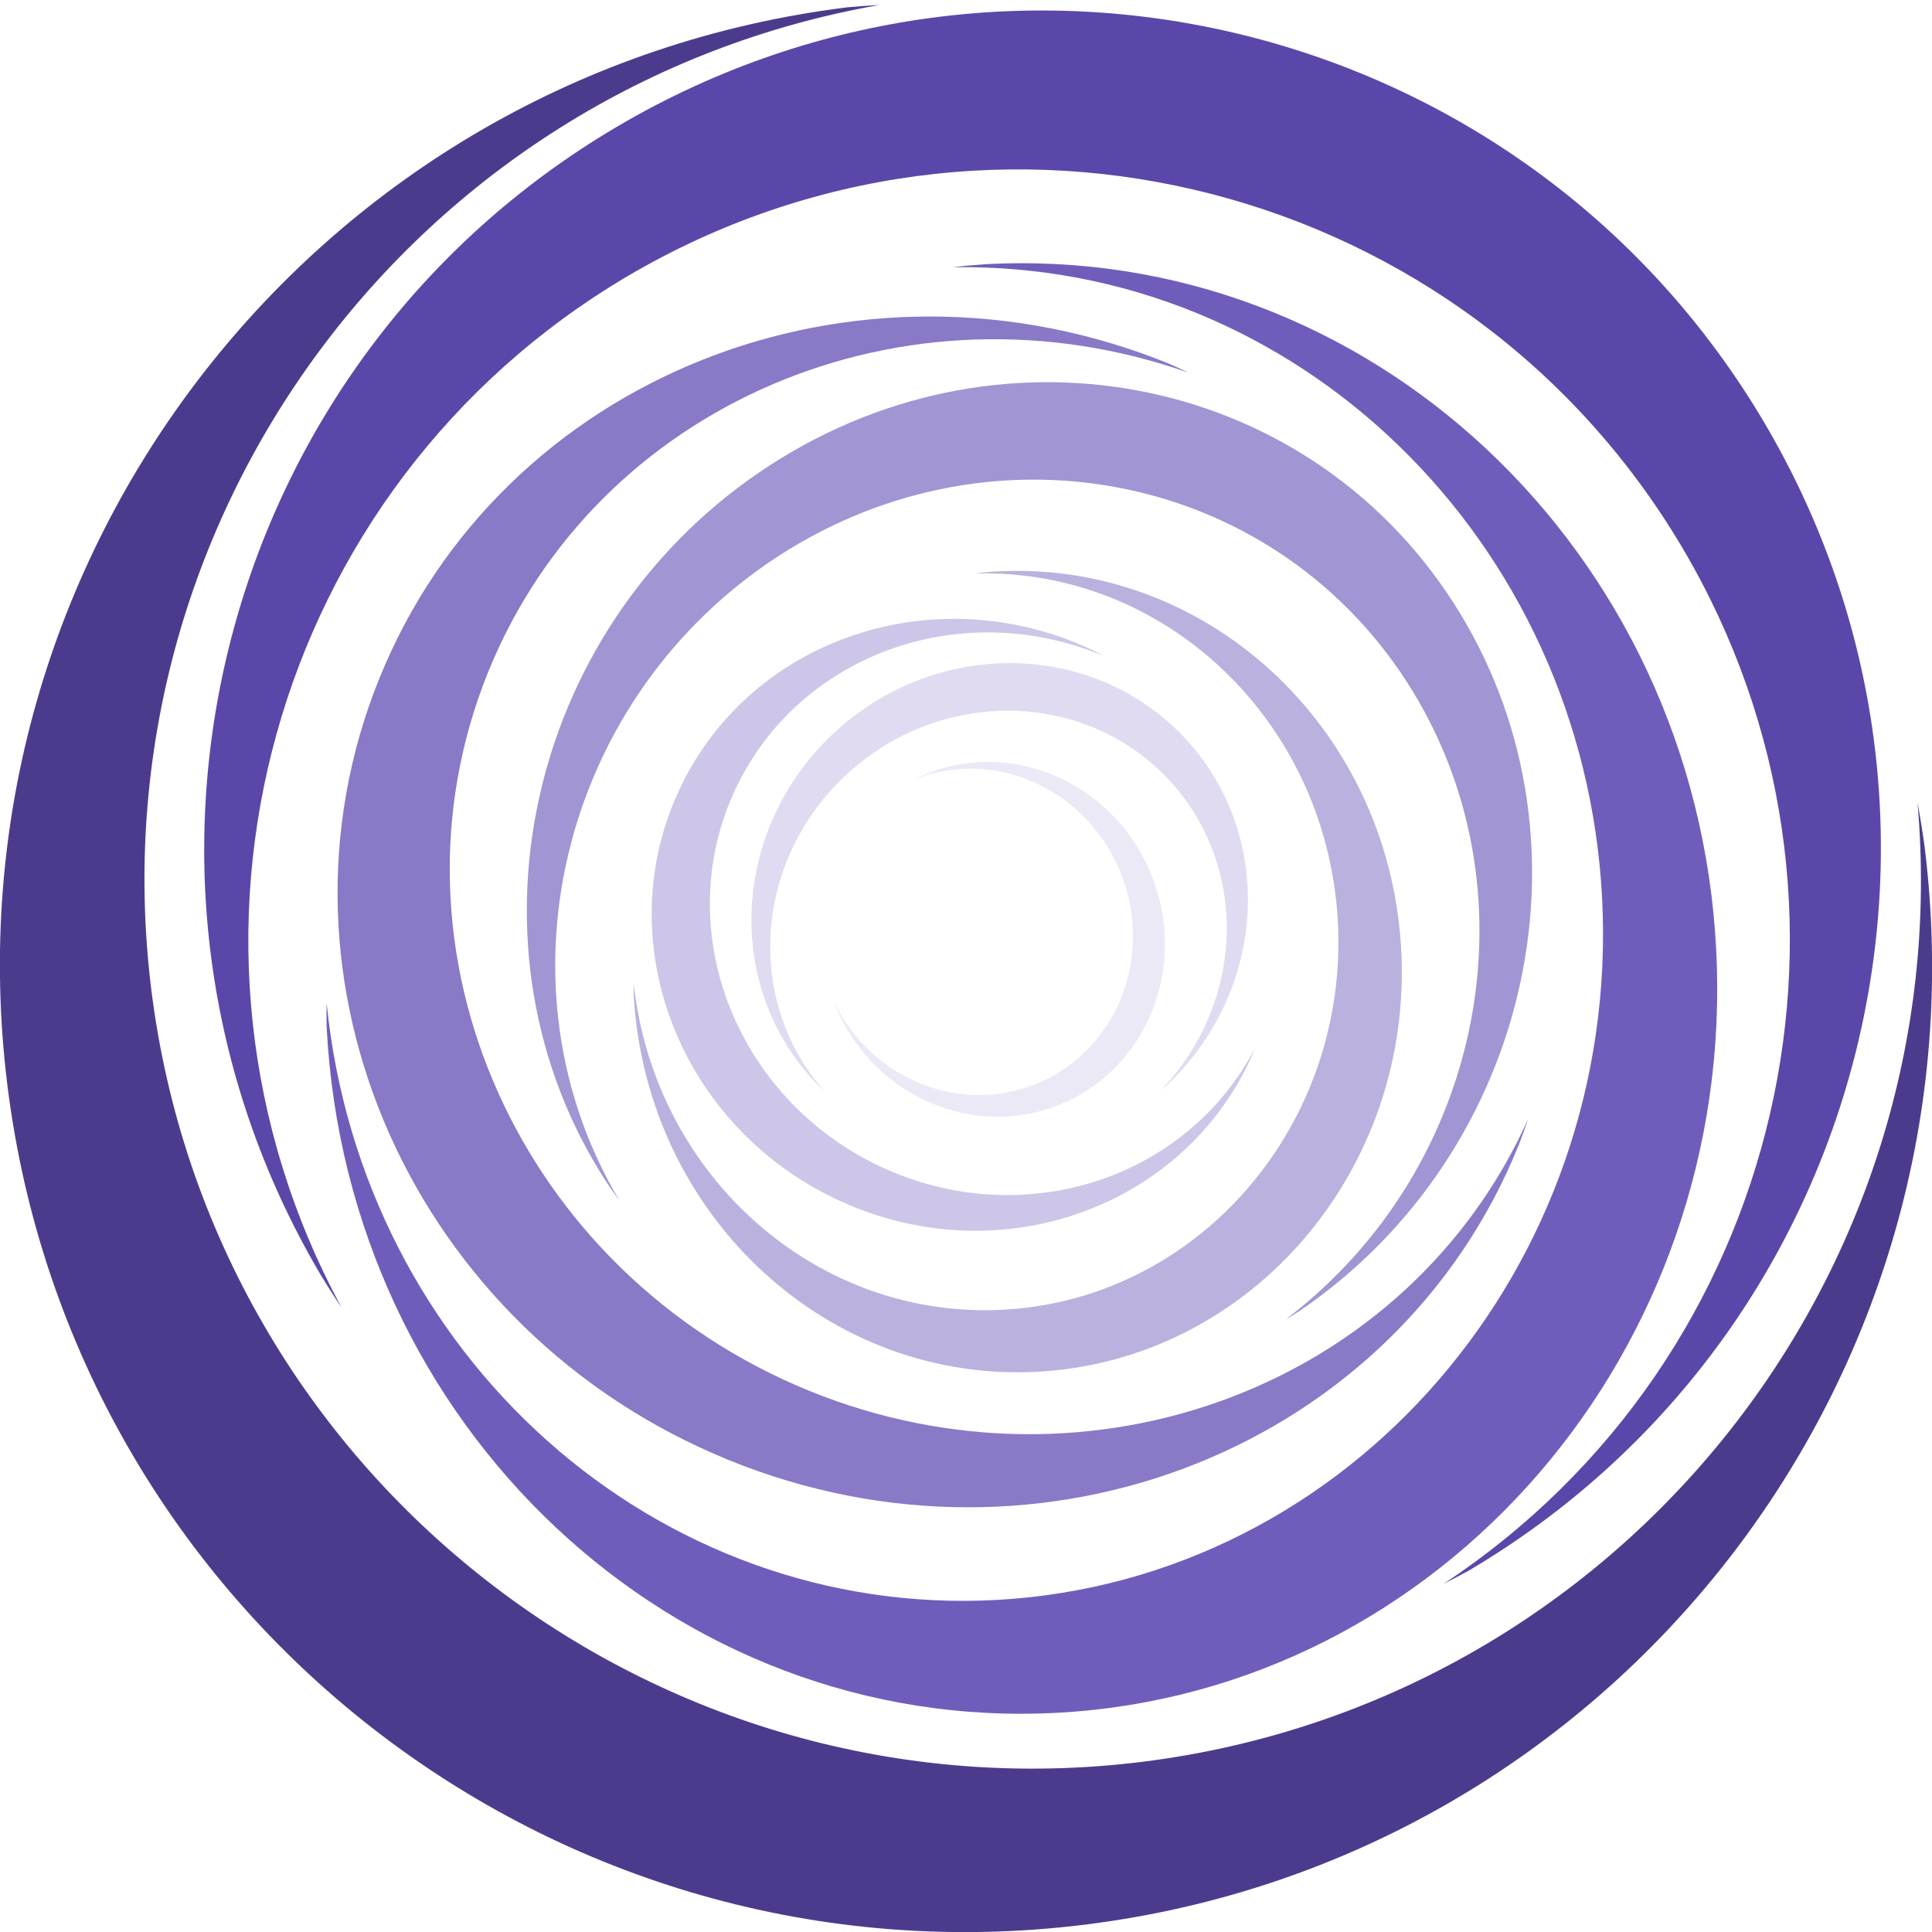
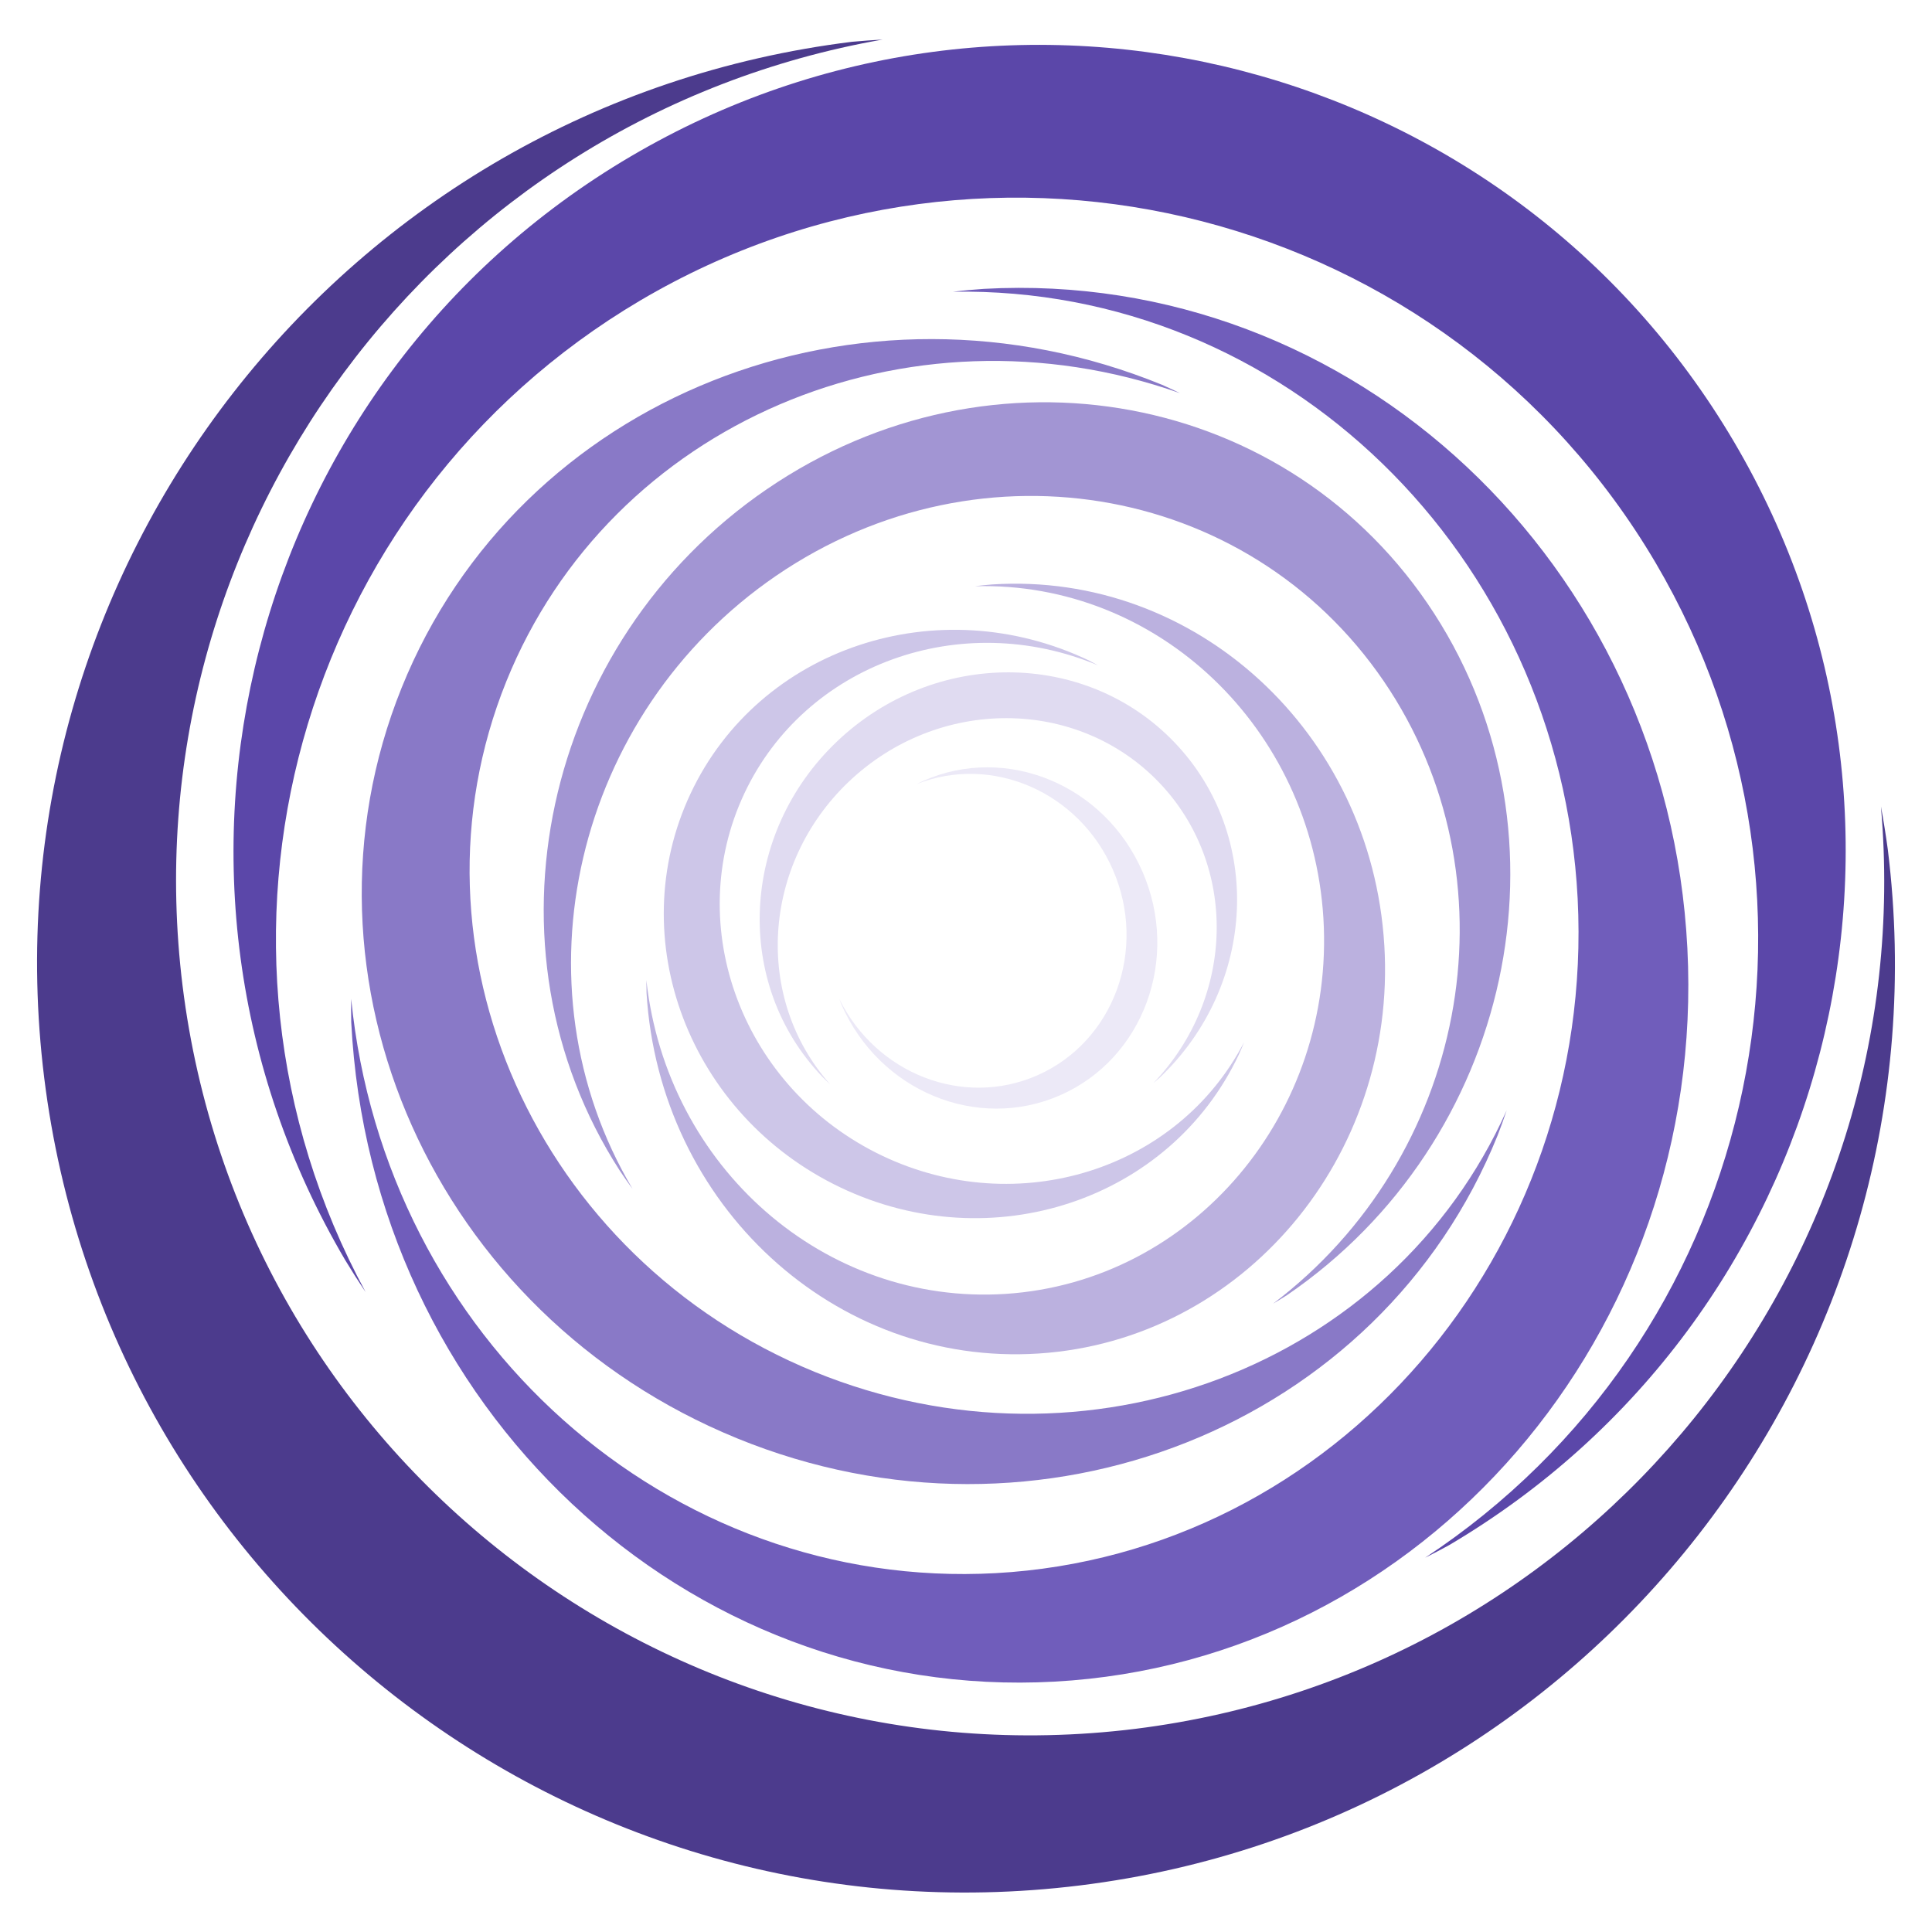
- <svg xmlns="http://www.w3.org/2000/svg" width="100mm" height="100mm" viewBox="0 0 100 100" version="1.1" id="svg8">
+ <svg xmlns="http://www.w3.org/2000/svg" width="104mm" height="104mm" viewBox="0 0 104 104" version="1.1" id="svg8">
  <defs id="defs2" />
-   <g id="layer1" transform="translate(0,-197)">
-     <path style="opacity:1;fill:#4c3b8d;fill-opacity:1;fill-rule:evenodd;stroke:none;stroke-width:0.579;stroke-linecap:round;stroke-linejoin:round;stroke-miterlimit:4;stroke-dasharray:none;stroke-opacity:1" d="M 56.142,296.621 A 50,50 0 0 0 99.621,240.858 50,50 0 0 0 99.251,238.541 46,46 0 0 1 59.129,288.191 46,46 0 0 1 7.827,248.19 46,46 0 0 1 45.512,197.258 50,50 0 0 0 43.858,197.379 50,50 0 0 0 0.379,253.142 50,50 0 0 0 56.142,296.621 Z" id="path815" />
-     <path style="opacity:1;fill:#5b47a9;fill-opacity:1;fill-rule:evenodd;stroke:none;stroke-width:0.502;stroke-linecap:round;stroke-linejoin:round;stroke-miterlimit:4;stroke-dasharray:none;stroke-opacity:1" d="m 31.932,203.56 a 43.385,43.385 0 0 0 -15.346,59.406 43.385,43.385 0 0 0 1.095,1.716 39.914,39.914 0 0 1 14.786,-53.379 39.914,39.914 0 0 1 54.653,14.118 39.914,39.914 0 0 1 -12.403,53.559 43.385,43.385 0 0 0 1.275,-0.668 43.385,43.385 0 0 0 15.346,-59.406 43.385,43.385 0 0 0 -59.406,-15.346 z" id="path815-9" />
-     <path style="opacity:1;fill:#705dbb;fill-opacity:1;fill-rule:evenodd;stroke:none;stroke-width:0.425;stroke-linecap:round;stroke-linejoin:round;stroke-miterlimit:4;stroke-dasharray:none;stroke-opacity:1" d="m 88.832,246.182 a 36.013,37.539 0 0 0 -37.865,-35.504 36.013,37.539 0 0 0 -1.683,0.155 33.132,34.536 0 0 1 33.642,32.667 33.132,34.536 0 0 1 -31.335,36.312 33.132,34.536 0 0 1 -34.687,-30.91 36.013,37.539 0 0 0 0.003,1.245 36.013,37.539 0 0 0 37.865,35.504 36.013,37.539 0 0 0 34.06,-39.47 z" id="path815-9-3" />
-     <path style="opacity:1;fill:#8979c7;fill-opacity:1;fill-rule:evenodd;stroke:none;stroke-width:0.361;stroke-linecap:round;stroke-linejoin:round;stroke-miterlimit:4;stroke-dasharray:none;stroke-opacity:1" d="m 37.68,272.556 a 31.868,30.572 25.125 0 0 40.936,-16.306 31.868,30.572 25.125 0 0 0.488,-1.35 29.318,28.126 25.125 0 1 -37.234,14.083 29.318,28.126 25.125 0 1 -16.615,-37.173 29.318,28.126 25.125 0 1 36.26,-15.519 31.868,30.572 25.125 0 0 -0.958,-0.447 31.868,30.572 25.125 0 0 -40.936,16.306 31.868,30.572 25.125 0 0 18.059,40.405 z" id="path815-9-3-6" />
-     <path style="opacity:1;fill:#a295d3;fill-opacity:1;fill-rule:evenodd;stroke:none;stroke-width:0.303;stroke-linecap:round;stroke-linejoin:round;stroke-miterlimit:4;stroke-dasharray:none;stroke-opacity:1" d="m 39.286,221.458 a 25.677,26.693 34.795 0 0 -7.928,36.679 25.677,26.693 34.795 0 0 0.693,0.992 23.623,24.557 34.795 0 1 7.721,-33.002 23.623,24.557 34.795 0 1 33.049,6.171 23.623,24.557 34.795 0 1 -6.289,33.007 25.677,26.693 34.795 0 0 0.75,-0.46 25.677,26.693 34.795 0 0 7.928,-36.679 25.677,26.693 34.795 0 0 -35.923,-6.708 z" id="path815-9-3-6-0" />
-     <path style="opacity:1;fill:#bbb1df;fill-opacity:1;fill-rule:evenodd;stroke:none;stroke-width:0.235;stroke-linecap:round;stroke-linejoin:round;stroke-miterlimit:4;stroke-dasharray:none;stroke-opacity:1" d="m 72.517,246.001 a 20.74,19.897 89.443 0 0 -21.11,-19.411 20.74,19.897 89.443 0 0 -0.929,0.095 19.081,18.305 89.443 0 1 18.761,17.866 19.081,18.305 89.443 0 1 -17.116,20.229 19.081,18.305 89.443 0 1 -19.329,-16.89 20.74,19.897 89.443 0 0 0.009,0.688 20.74,19.897 89.443 0 0 21.11,19.411 20.74,19.897 89.443 0 0 18.605,-21.988 z" id="path815-9-3-6-0-6" />
-     <path style="opacity:1;fill:#cdc6e8;fill-opacity:1;fill-rule:evenodd;stroke:none;stroke-width:0.185;stroke-linecap:round;stroke-linejoin:round;stroke-miterlimit:4;stroke-dasharray:none;stroke-opacity:1" d="m 43.243,259.051 a 16.344,15.68 28.408 0 0 21.44,-7.147 16.344,15.68 28.408 0 0 0.289,-0.677 15.037,14.425 28.408 0 1 -19.479,6.117 15.037,14.425 28.408 0 1 -7.416,-19.522 15.037,14.425 28.408 0 1 19.022,-6.881 16.344,15.68 28.408 0 0 -0.478,-0.257 16.344,15.68 28.408 0 0 -21.44,7.147 16.344,15.68 28.408 0 0 8.06,21.219 z" id="path815-9-3-6-0-6-2" />
-     <path style="opacity:1;fill:#e0dbf1;fill-opacity:1;fill-rule:evenodd;stroke:none;stroke-width:0.148;stroke-linecap:round;stroke-linejoin:round;stroke-miterlimit:4;stroke-dasharray:none;stroke-opacity:1" d="m 43.069,235.031 a 12.541,13.072 49.399 0 0 -0.806,18.057 12.541,13.072 49.399 0 0 0.422,0.41 11.538,12.026 49.399 0 1 1.013,-16.298 11.538,12.026 49.399 0 1 16.702,0.056 11.538,12.026 49.399 0 1 -0.312,16.176 12.541,13.072 49.399 0 0 0.329,-0.283 12.541,13.072 49.399 0 0 0.806,-18.057 12.541,13.072 49.399 0 0 -18.155,-0.061 z" id="path815-9-3-6-0-6-2-6" />
-     <path style="opacity:1;fill:#ece9f7;fill-opacity:1;fill-rule:evenodd;stroke:none;stroke-width:0.105;stroke-linecap:round;stroke-linejoin:round;stroke-miterlimit:4;stroke-dasharray:none;stroke-opacity:1" d="m 59.498,242.048 a 9.231,8.855 69.368 0 0 -11.79,-4.889 9.231,8.855 69.368 0 0 -0.374,0.181 8.492,8.147 69.368 0 1 10.572,4.603 8.492,8.147 69.368 0 1 -4.065,11.071 8.492,8.147 69.368 0 1 -10.66,-4.108 9.231,8.855 69.368 0 0 0.109,0.286 9.231,8.855 69.368 0 0 11.79,4.889 9.231,8.855 69.368 0 0 4.418,-12.034 z" id="path815-9-3-6-0-6-2-6-1" />
+   <g id="layer1" transform="translate(2.000005,-195.0001)">
+     <g id="g6214" transform="translate(-5.259166e-5,-0.1288146)">
+       <path id="path815" d="M 56.142,296.621 A 50,50 0 0 0 99.621,240.858 50,50 0 0 0 99.251,238.541 46,46 0 0 1 59.129,288.191 46,46 0 0 1 7.827,248.19 46,46 0 0 1 45.512,197.258 50,50 0 0 0 43.858,197.379 50,50 0 0 0 0.379,253.142 50,50 0 0 0 56.142,296.621 Z" style="opacity:1;fill:#4c3b8d;fill-opacity:1;fill-rule:evenodd;stroke:none;stroke-width:0.579;stroke-linecap:round;stroke-linejoin:round;stroke-miterlimit:4;stroke-dasharray:none;stroke-opacity:1" />
+       <path id="path815-9" d="m 31.932,203.56 a 43.385,43.385 0 0 0 -15.346,59.406 43.385,43.385 0 0 0 1.095,1.716 39.914,39.914 0 0 1 14.786,-53.379 39.914,39.914 0 0 1 54.653,14.118 39.914,39.914 0 0 1 -12.403,53.559 43.385,43.385 0 0 0 1.275,-0.668 43.385,43.385 0 0 0 15.346,-59.406 43.385,43.385 0 0 0 -59.406,-15.346 z" style="opacity:1;fill:#5b47a9;fill-opacity:1;fill-rule:evenodd;stroke:none;stroke-width:0.502;stroke-linecap:round;stroke-linejoin:round;stroke-miterlimit:4;stroke-dasharray:none;stroke-opacity:1" />
+       <path id="path815-9-3" d="m 88.832,246.182 a 36.013,37.539 0 0 0 -37.865,-35.504 36.013,37.539 0 0 0 -1.683,0.155 33.132,34.536 0 0 1 33.642,32.667 33.132,34.536 0 0 1 -31.335,36.312 33.132,34.536 0 0 1 -34.687,-30.91 36.013,37.539 0 0 0 0.003,1.245 36.013,37.539 0 0 0 37.865,35.504 36.013,37.539 0 0 0 34.06,-39.47 z" style="opacity:1;fill:#705dbb;fill-opacity:1;fill-rule:evenodd;stroke:none;stroke-width:0.425;stroke-linecap:round;stroke-linejoin:round;stroke-miterlimit:4;stroke-dasharray:none;stroke-opacity:1" />
+       <path id="path815-9-3-6" d="m 37.68,272.556 a 31.868,30.572 25.125 0 0 40.936,-16.306 31.868,30.572 25.125 0 0 0.488,-1.35 29.318,28.126 25.125 0 1 -37.234,14.083 29.318,28.126 25.125 0 1 -16.615,-37.173 29.318,28.126 25.125 0 1 36.26,-15.519 31.868,30.572 25.125 0 0 -0.958,-0.447 31.868,30.572 25.125 0 0 -40.936,16.306 31.868,30.572 25.125 0 0 18.059,40.405 z" style="opacity:1;fill:#8979c7;fill-opacity:1;fill-rule:evenodd;stroke:none;stroke-width:0.361;stroke-linecap:round;stroke-linejoin:round;stroke-miterlimit:4;stroke-dasharray:none;stroke-opacity:1" />
+       <path id="path815-9-3-6-0" d="m 39.286,221.458 a 25.677,26.693 34.795 0 0 -7.928,36.679 25.677,26.693 34.795 0 0 0.693,0.992 23.623,24.557 34.795 0 1 7.721,-33.002 23.623,24.557 34.795 0 1 33.049,6.171 23.623,24.557 34.795 0 1 -6.289,33.007 25.677,26.693 34.795 0 0 0.75,-0.46 25.677,26.693 34.795 0 0 7.928,-36.679 25.677,26.693 34.795 0 0 -35.923,-6.708 z" style="opacity:1;fill:#a295d3;fill-opacity:1;fill-rule:evenodd;stroke:none;stroke-width:0.303;stroke-linecap:round;stroke-linejoin:round;stroke-miterlimit:4;stroke-dasharray:none;stroke-opacity:1" />
+       <path id="path815-9-3-6-0-6" d="m 72.517,246.001 a 20.74,19.897 89.443 0 0 -21.11,-19.411 20.74,19.897 89.443 0 0 -0.929,0.095 19.081,18.305 89.443 0 1 18.761,17.866 19.081,18.305 89.443 0 1 -17.116,20.229 19.081,18.305 89.443 0 1 -19.329,-16.89 20.74,19.897 89.443 0 0 0.009,0.688 20.74,19.897 89.443 0 0 21.11,19.411 20.74,19.897 89.443 0 0 18.605,-21.988 z" style="opacity:1;fill:#bbb1df;fill-opacity:1;fill-rule:evenodd;stroke:none;stroke-width:0.235;stroke-linecap:round;stroke-linejoin:round;stroke-miterlimit:4;stroke-dasharray:none;stroke-opacity:1" />
+       <path id="path815-9-3-6-0-6-2" d="m 43.243,259.051 a 16.344,15.68 28.408 0 0 21.44,-7.147 16.344,15.68 28.408 0 0 0.289,-0.677 15.037,14.425 28.408 0 1 -19.479,6.117 15.037,14.425 28.408 0 1 -7.416,-19.522 15.037,14.425 28.408 0 1 19.022,-6.881 16.344,15.68 28.408 0 0 -0.478,-0.257 16.344,15.68 28.408 0 0 -21.44,7.147 16.344,15.68 28.408 0 0 8.06,21.219 z" style="opacity:1;fill:#cdc6e8;fill-opacity:1;fill-rule:evenodd;stroke:none;stroke-width:0.185;stroke-linecap:round;stroke-linejoin:round;stroke-miterlimit:4;stroke-dasharray:none;stroke-opacity:1" />
+       <path id="path815-9-3-6-0-6-2-6" d="m 43.069,235.031 a 12.541,13.072 49.399 0 0 -0.806,18.057 12.541,13.072 49.399 0 0 0.422,0.41 11.538,12.026 49.399 0 1 1.013,-16.298 11.538,12.026 49.399 0 1 16.702,0.056 11.538,12.026 49.399 0 1 -0.312,16.176 12.541,13.072 49.399 0 0 0.329,-0.283 12.541,13.072 49.399 0 0 0.806,-18.057 12.541,13.072 49.399 0 0 -18.155,-0.061 z" style="opacity:1;fill:#e0dbf1;fill-opacity:1;fill-rule:evenodd;stroke:none;stroke-width:0.148;stroke-linecap:round;stroke-linejoin:round;stroke-miterlimit:4;stroke-dasharray:none;stroke-opacity:1" />
+       <path id="path815-9-3-6-0-6-2-6-1" d="m 59.498,242.048 a 9.231,8.855 69.368 0 0 -11.79,-4.889 9.231,8.855 69.368 0 0 -0.374,0.181 8.492,8.147 69.368 0 1 10.572,4.603 8.492,8.147 69.368 0 1 -4.065,11.071 8.492,8.147 69.368 0 1 -10.66,-4.108 9.231,8.855 69.368 0 0 0.109,0.286 9.231,8.855 69.368 0 0 11.79,4.889 9.231,8.855 69.368 0 0 4.418,-12.034 z" style="opacity:1;fill:#ece9f7;fill-opacity:1;fill-rule:evenodd;stroke:none;stroke-width:0.105;stroke-linecap:round;stroke-linejoin:round;stroke-miterlimit:4;stroke-dasharray:none;stroke-opacity:1" />
+     </g>
  </g>
</svg>
